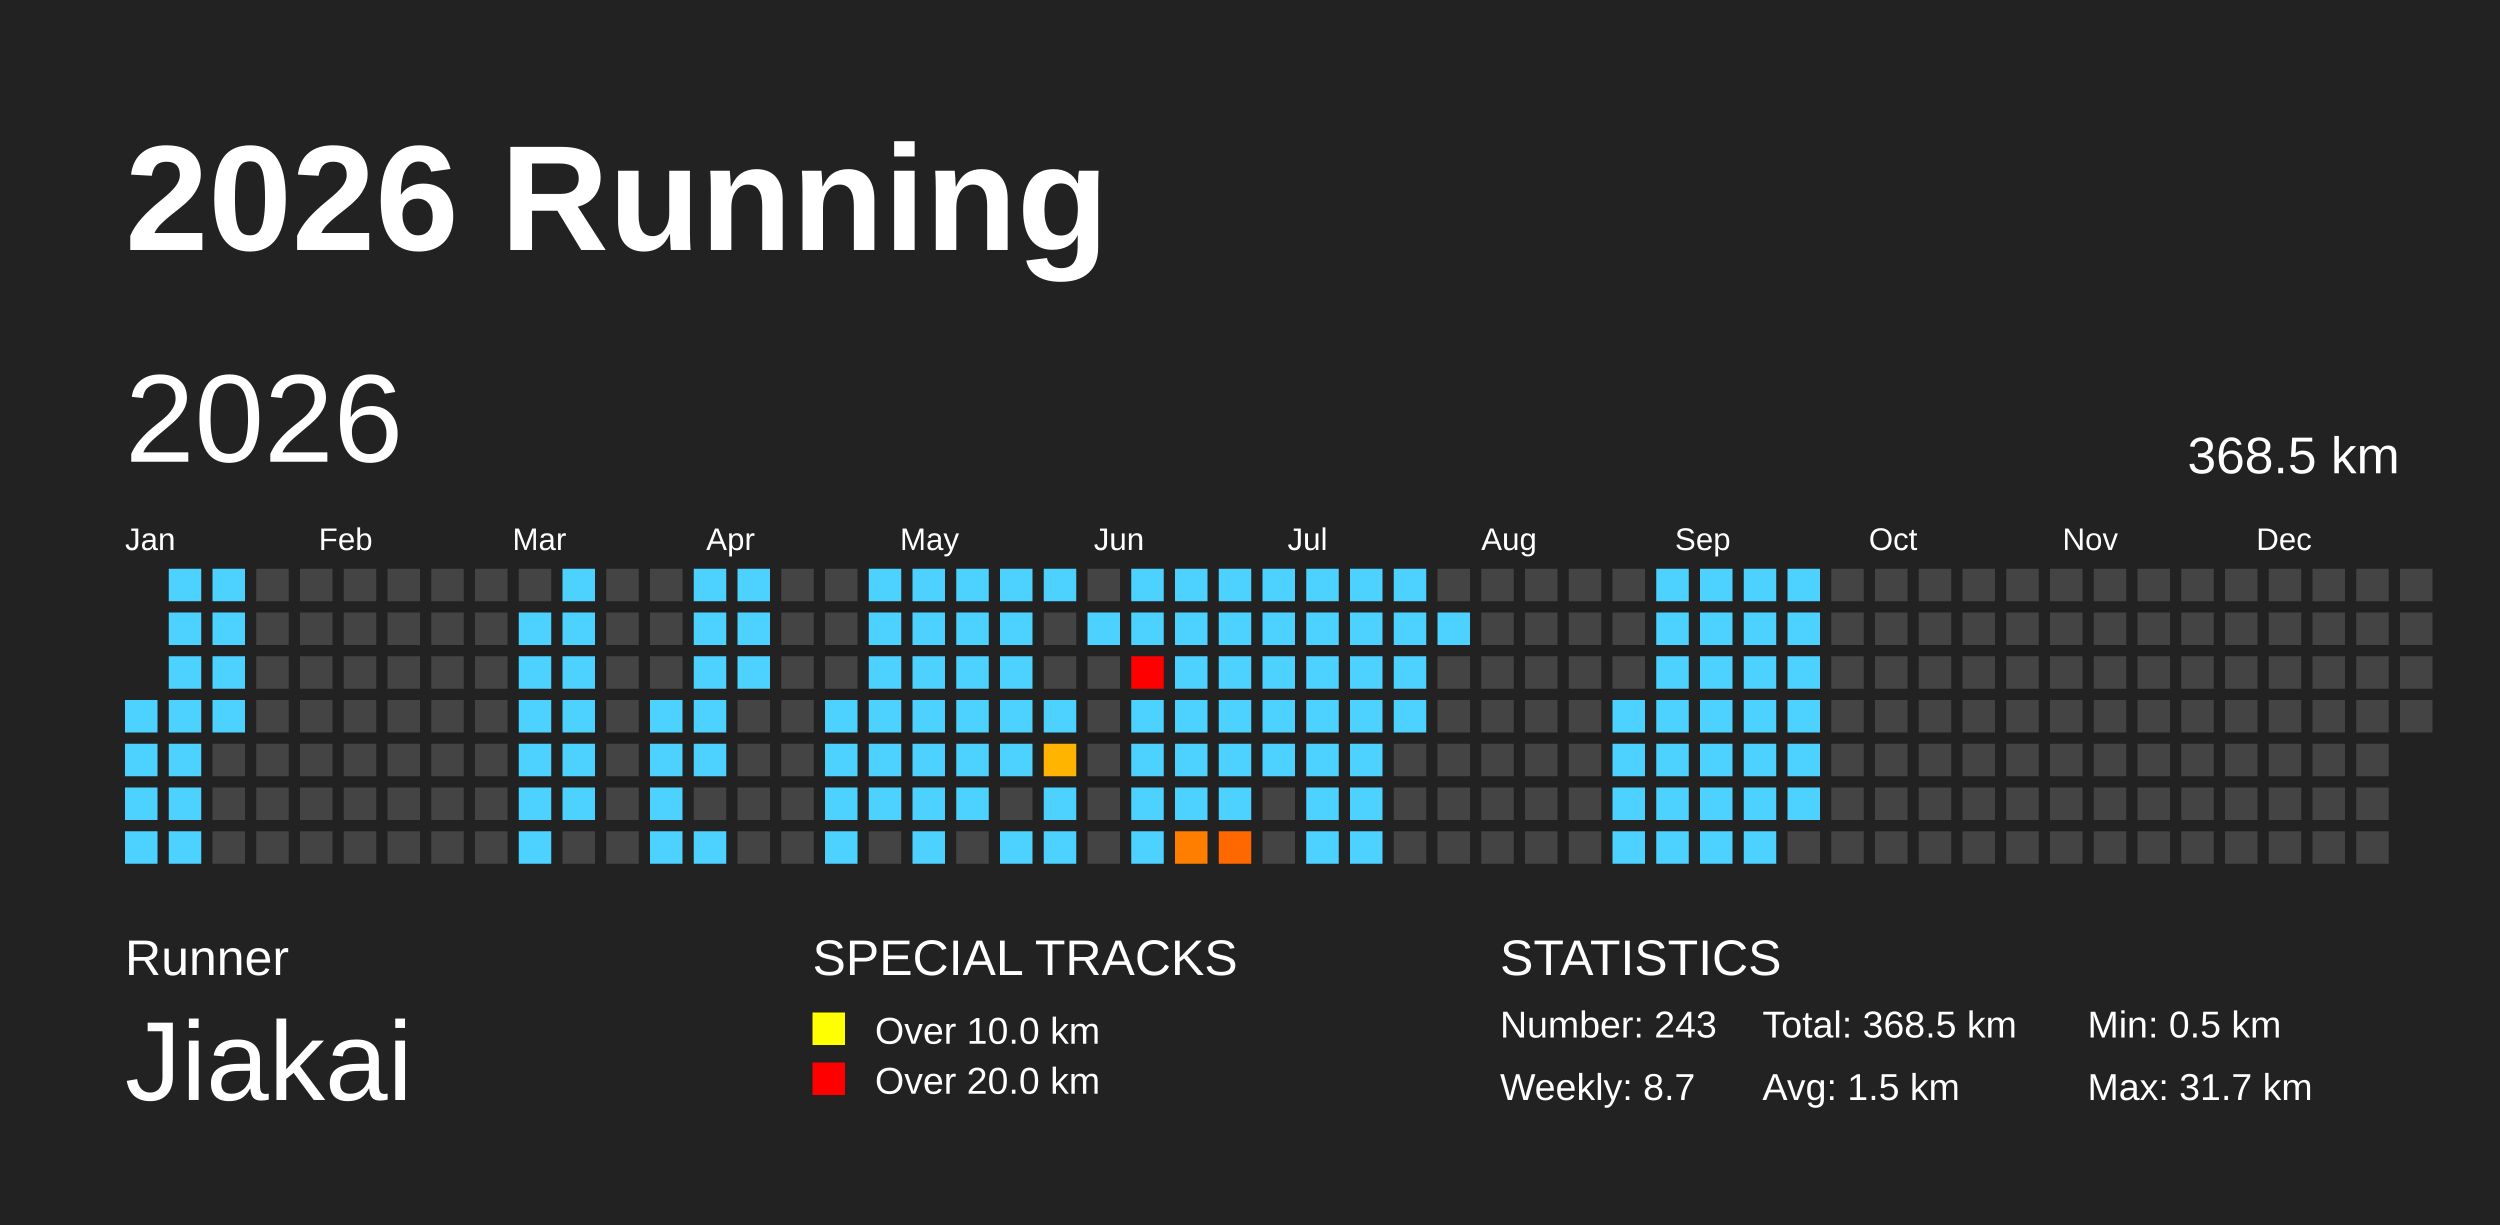
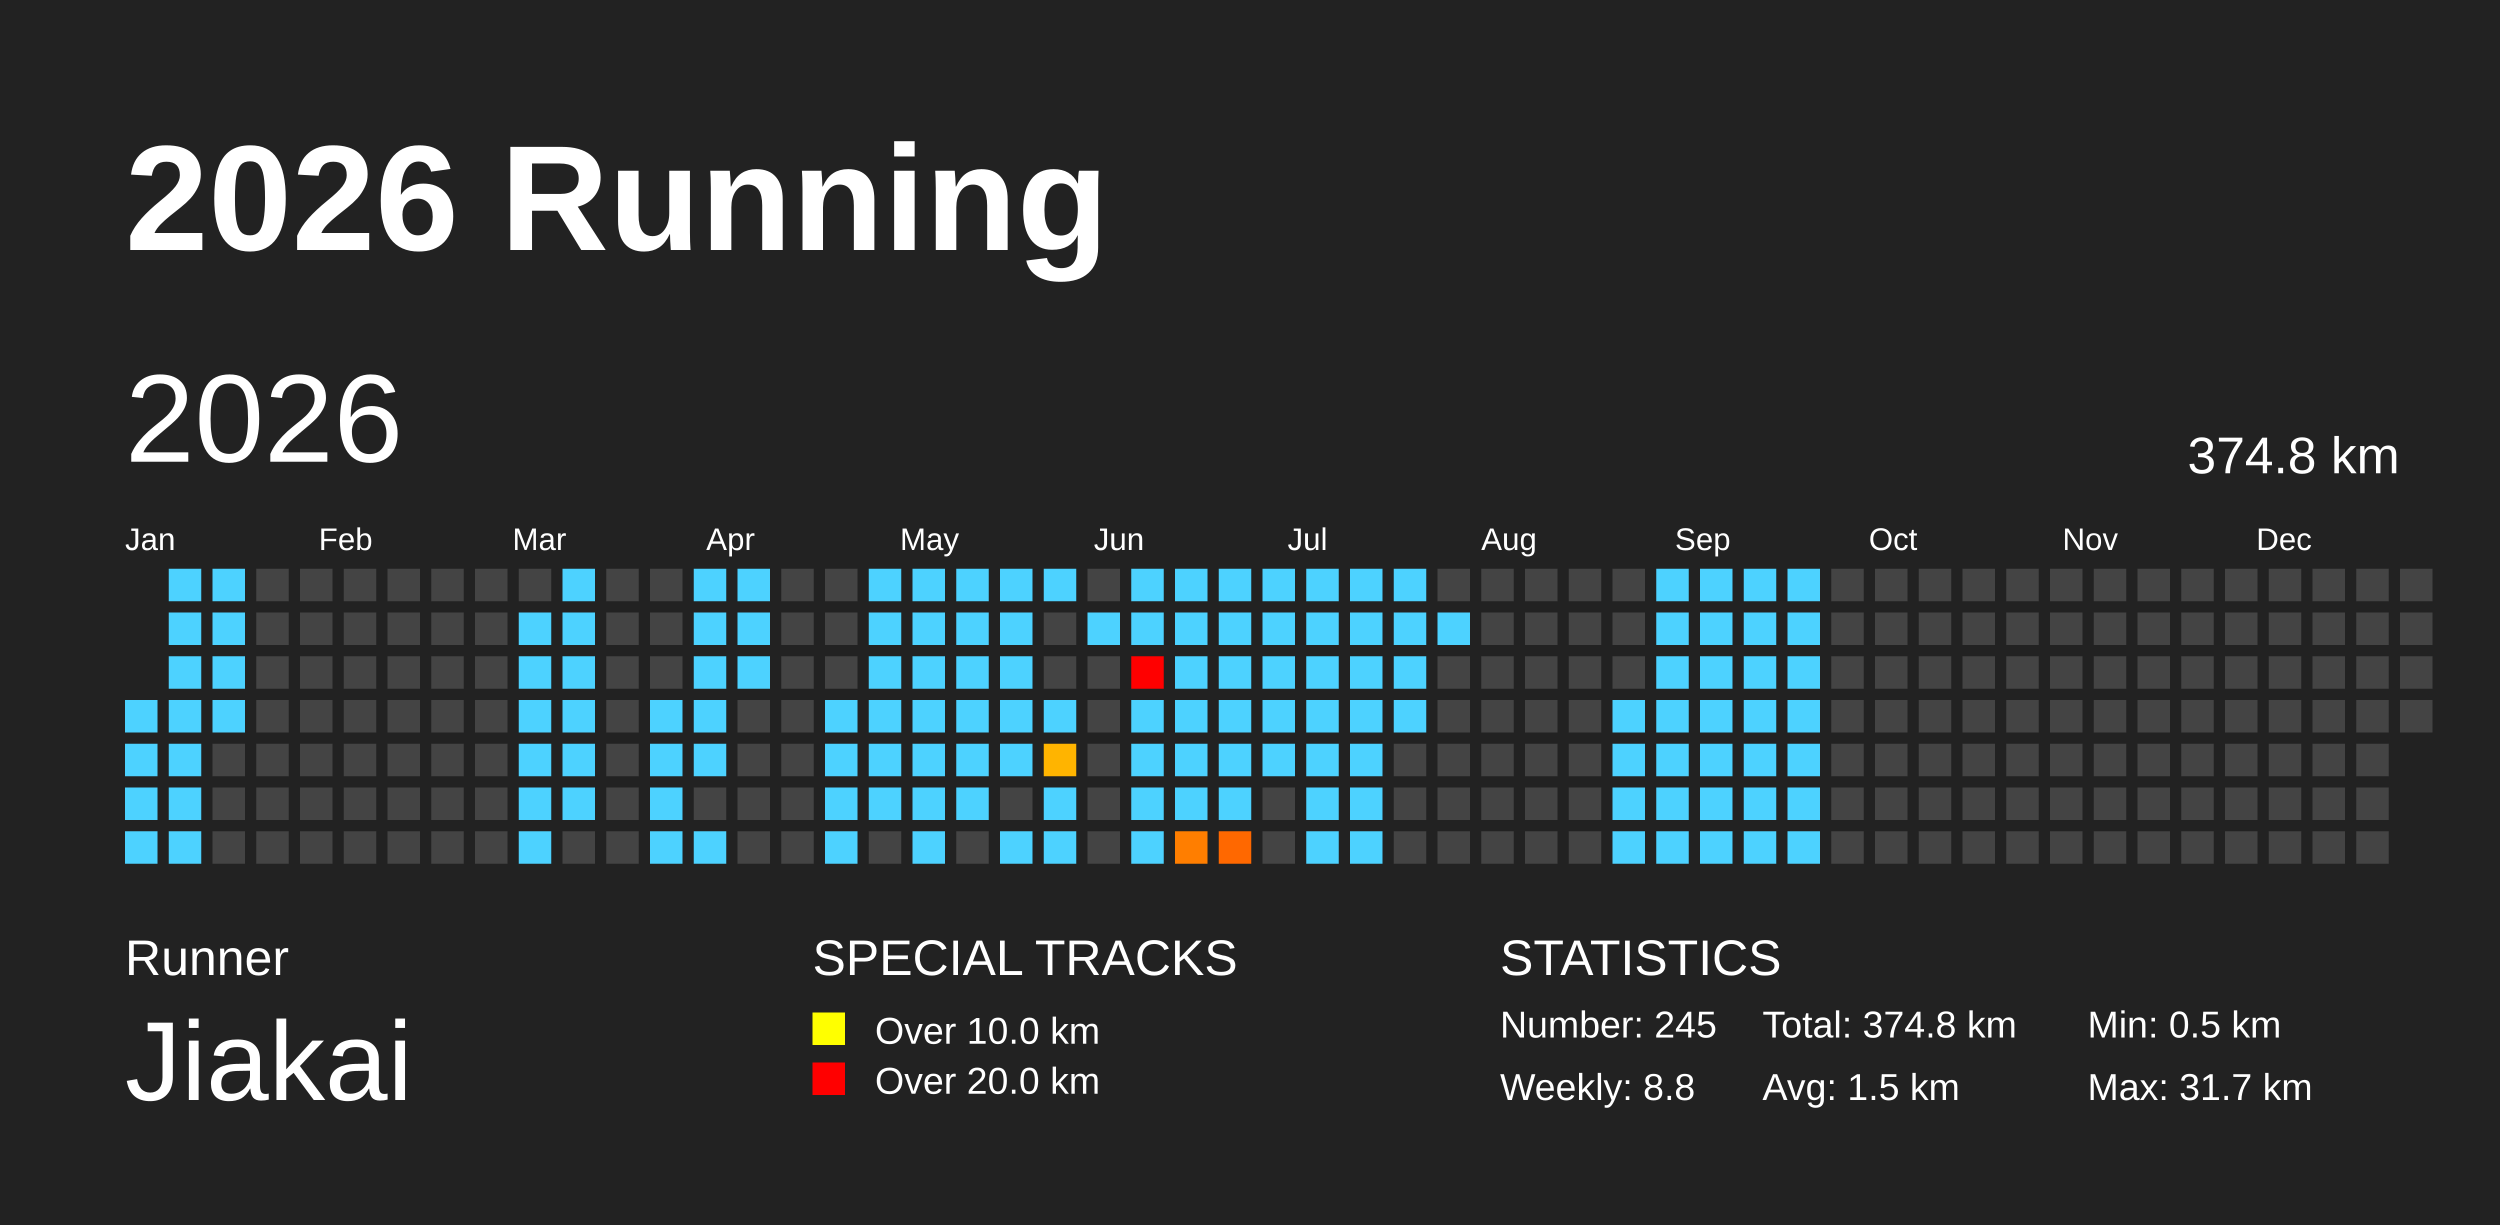
<svg xmlns="http://www.w3.org/2000/svg" baseProfile="full" height="98mm" version="1.1" viewBox="0,0,200,98" width="200mm">
  <defs>
    <pattern height="2" id="indoor-stripe" patternUnits="userSpaceOnUse" width="2">
      <line stroke="white" stroke-opacity="0.45" stroke-width="0.5" x1="0" x2="2" y1="2" y2="0" />
    </pattern>
  </defs>
  <rect fill="#222222" height="98" width="200" x="0" y="0" />
  <text fill="#FFFFFF" style="font-size:12px; font-family:Arial; font-weight:bold;" x="10" y="20">2026 Running</text>
  <text fill="#FFFFFF" style="font-size:4px; font-family:Arial" x="10" y="78">Runner</text>
  <text fill="#FFFFFF" style="font-size:9px; font-family:Arial" x="10" y="88">Jiakai</text>
  <text fill="#FFFFFF" style="font-size:4px; font-family:Arial" x="65" y="78">SPECIAL TRACKS</text>
  <rect fill="yellow" height="2.6" width="2.6" x="65" y="81" />
  <text fill="#FFFFFF" style="font-size:3px; font-family:Arial" x="70" y="83.5">Over 10.0 km</text>
  <rect fill="red" height="2.6" width="2.6" x="65" y="85" />
  <text fill="#FFFFFF" style="font-size:3px; font-family:Arial" x="70" y="87.5">Over 20.0 km</text>
  <text fill="#FFFFFF" style="font-size:4px; font-family:Arial" x="120" y="78">STATISTICS</text>
-   <text fill="#FFFFFF" style="font-size:3px; font-family:Arial" x="120" y="83">Number: 243</text>
-   <text fill="#FFFFFF" style="font-size:3px; font-family:Arial" x="120" y="88">Weekly: 8.7</text>
-   <text fill="#FFFFFF" style="font-size:3px; font-family:Arial" x="141" y="83">Total: 368.5 km</text>
+   <text fill="#FFFFFF" style="font-size:3px; font-family:Arial" x="120" y="83">Number: 245</text>
+   <text fill="#FFFFFF" style="font-size:3px; font-family:Arial" x="120" y="88">Weekly: 8.8</text>
+   <text fill="#FFFFFF" style="font-size:3px; font-family:Arial" x="141" y="83">Total: 374.8 km</text>
  <text fill="#FFFFFF" style="font-size:3px; font-family:Arial" x="141" y="88">Avg: 1.5 km</text>
  <text fill="#FFFFFF" style="font-size:3px; font-family:Arial" x="167" y="83">Min: 0.5 km</text>
  <text fill="#FFFFFF" style="font-size:3px; font-family:Arial" x="167" y="88">Max: 31.7 km</text>
  <text dominant-baseline="hanging" fill="#FFFFFF" style="font-size:10.0px; font-family:Arial;" x="10" y="30">2026</text>
-   <text dominant-baseline="hanging" fill="#FFFFFF" style="font-size:4.125px; font-family:Arial;" x="175" y="35">368.5 km</text>
+   <text dominant-baseline="hanging" fill="#FFFFFF" style="font-size:4.125px; font-family:Arial;" x="175" y="35">374.8 km</text>
  <text fill="#FFFFFF" style="font-size:2.5px; font-family:Arial" x="10.0" y="44">Jan</text>
  <text fill="#FFFFFF" style="font-size:2.5px; font-family:Arial" x="25.5" y="44">Feb</text>
  <text fill="#FFFFFF" style="font-size:2.5px; font-family:Arial" x="41.0" y="44">Mar</text>
  <text fill="#FFFFFF" style="font-size:2.5px; font-family:Arial" x="56.5" y="44">Apr</text>
  <text fill="#FFFFFF" style="font-size:2.5px; font-family:Arial" x="72.0" y="44">May</text>
  <text fill="#FFFFFF" style="font-size:2.5px; font-family:Arial" x="87.5" y="44">Jun</text>
  <text fill="#FFFFFF" style="font-size:2.5px; font-family:Arial" x="103.0" y="44">Jul</text>
  <text fill="#FFFFFF" style="font-size:2.5px; font-family:Arial" x="118.5" y="44">Aug</text>
  <text fill="#FFFFFF" style="font-size:2.5px; font-family:Arial" x="134.0" y="44">Sep</text>
  <text fill="#FFFFFF" style="font-size:2.5px; font-family:Arial" x="149.5" y="44">Oct</text>
  <text fill="#FFFFFF" style="font-size:2.5px; font-family:Arial" x="165.0" y="44">Nov</text>
  <text fill="#FFFFFF" style="font-size:2.5px; font-family:Arial" x="180.5" y="44">Dec</text>
  <rect fill="#4dd2ff" height="2.6" width="2.6" x="10.0" y="56.0" />
  <rect fill="#4dd2ff" height="2.6" width="2.6" x="10.0" y="59.5" />
  <rect fill="#4dd2ff" height="2.6" width="2.6" x="10.0" y="63.0" />
  <rect fill="#4dd2ff" height="2.6" width="2.6" x="10.0" y="66.5" />
  <rect fill="#4dd2ff" height="2.6" width="2.6" x="13.5" y="45.5" />
  <rect fill="#4dd2ff" height="2.6" width="2.6" x="13.5" y="49.0" />
  <rect fill="#4dd2ff" height="2.6" width="2.6" x="13.5" y="52.5" />
  <rect fill="#4dd2ff" height="2.6" width="2.6" x="13.5" y="56.0" />
  <rect fill="#4dd2ff" height="2.6" width="2.6" x="13.5" y="59.5" />
  <rect fill="#4dd2ff" height="2.6" width="2.6" x="13.5" y="63.0" />
  <rect fill="#4dd2ff" height="2.6" width="2.6" x="13.5" y="66.5" />
  <rect fill="#4dd2ff" height="2.6" width="2.6" x="17.0" y="45.5" />
  <rect fill="#4dd2ff" height="2.6" width="2.6" x="17.0" y="49.0" />
  <rect fill="#4dd2ff" height="2.6" width="2.6" x="17.0" y="52.5" />
  <rect fill="#4dd2ff" height="2.6" width="2.6" x="17.0" y="56.0" />
  <rect fill="#444444" height="2.6" width="2.6" x="17.0" y="59.5" />
  <rect fill="#444444" height="2.6" width="2.6" x="17.0" y="63.0" />
  <rect fill="#444444" height="2.6" width="2.6" x="17.0" y="66.5" />
  <rect fill="#444444" height="2.6" width="2.6" x="20.5" y="45.5" />
  <rect fill="#444444" height="2.6" width="2.6" x="20.5" y="49.0" />
  <rect fill="#444444" height="2.6" width="2.6" x="20.5" y="52.5" />
  <rect fill="#444444" height="2.6" width="2.6" x="20.5" y="56.0" />
  <rect fill="#444444" height="2.6" width="2.6" x="20.5" y="59.5" />
  <rect fill="#444444" height="2.6" width="2.6" x="20.5" y="63.0" />
  <rect fill="#444444" height="2.6" width="2.6" x="20.5" y="66.5" />
  <rect fill="#444444" height="2.6" width="2.6" x="24.0" y="45.5" />
  <rect fill="#444444" height="2.6" width="2.6" x="24.0" y="49.0" />
  <rect fill="#444444" height="2.6" width="2.6" x="24.0" y="52.5" />
  <rect fill="#444444" height="2.6" width="2.6" x="24.0" y="56.0" />
  <rect fill="#444444" height="2.6" width="2.6" x="24.0" y="59.5" />
  <rect fill="#444444" height="2.6" width="2.6" x="24.0" y="63.0" />
  <rect fill="#444444" height="2.6" width="2.6" x="24.0" y="66.5" />
  <rect fill="#444444" height="2.6" width="2.6" x="27.5" y="45.5" />
  <rect fill="#444444" height="2.6" width="2.6" x="27.5" y="49.0" />
  <rect fill="#444444" height="2.6" width="2.6" x="27.5" y="52.5" />
  <rect fill="#444444" height="2.6" width="2.6" x="27.5" y="56.0" />
  <rect fill="#444444" height="2.6" width="2.6" x="27.5" y="59.5" />
  <rect fill="#444444" height="2.6" width="2.6" x="27.5" y="63.0" />
  <rect fill="#444444" height="2.6" width="2.6" x="27.5" y="66.5" />
  <rect fill="#444444" height="2.6" width="2.6" x="31.0" y="45.5" />
  <rect fill="#444444" height="2.6" width="2.6" x="31.0" y="49.0" />
  <rect fill="#444444" height="2.6" width="2.6" x="31.0" y="52.5" />
  <rect fill="#444444" height="2.6" width="2.6" x="31.0" y="56.0" />
  <rect fill="#444444" height="2.6" width="2.6" x="31.0" y="59.5" />
  <rect fill="#444444" height="2.6" width="2.6" x="31.0" y="63.0" />
  <rect fill="#444444" height="2.6" width="2.6" x="31.0" y="66.5" />
  <rect fill="#444444" height="2.6" width="2.6" x="34.5" y="45.5" />
  <rect fill="#444444" height="2.6" width="2.6" x="34.5" y="49.0" />
  <rect fill="#444444" height="2.6" width="2.6" x="34.5" y="52.5" />
  <rect fill="#444444" height="2.6" width="2.6" x="34.5" y="56.0" />
  <rect fill="#444444" height="2.6" width="2.6" x="34.5" y="59.5" />
  <rect fill="#444444" height="2.6" width="2.6" x="34.5" y="63.0" />
  <rect fill="#444444" height="2.6" width="2.6" x="34.5" y="66.5" />
  <rect fill="#444444" height="2.6" width="2.6" x="38.0" y="45.5" />
  <rect fill="#444444" height="2.6" width="2.6" x="38.0" y="49.0" />
  <rect fill="#444444" height="2.6" width="2.6" x="38.0" y="52.5" />
  <rect fill="#444444" height="2.6" width="2.6" x="38.0" y="56.0" />
  <rect fill="#444444" height="2.6" width="2.6" x="38.0" y="59.5" />
  <rect fill="#444444" height="2.6" width="2.6" x="38.0" y="63.0" />
  <rect fill="#444444" height="2.6" width="2.6" x="38.0" y="66.5" />
  <rect fill="#444444" height="2.6" width="2.6" x="41.5" y="45.5" />
  <rect fill="#4dd2ff" height="2.6" width="2.6" x="41.5" y="49.0" />
  <rect fill="#4dd2ff" height="2.6" width="2.6" x="41.5" y="52.5" />
  <rect fill="#4dd2ff" height="2.6" width="2.6" x="41.5" y="56.0" />
  <rect fill="#4dd2ff" height="2.6" width="2.6" x="41.5" y="59.5" />
  <rect fill="#4dd2ff" height="2.6" width="2.6" x="41.5" y="63.0" />
  <rect fill="#4dd2ff" height="2.6" width="2.6" x="41.5" y="66.5" />
  <rect fill="#4dd2ff" height="2.6" width="2.6" x="45.0" y="45.5" />
  <rect fill="#4dd2ff" height="2.6" width="2.6" x="45.0" y="49.0" />
  <rect fill="#4dd2ff" height="2.6" width="2.6" x="45.0" y="52.5" />
  <rect fill="#4dd2ff" height="2.6" width="2.6" x="45.0" y="56.0" />
  <rect fill="#4dd2ff" height="2.6" width="2.6" x="45.0" y="59.5" />
  <rect fill="#4dd2ff" height="2.6" width="2.6" x="45.0" y="63.0" />
  <rect fill="#444444" height="2.6" width="2.6" x="45.0" y="66.5" />
  <rect fill="#444444" height="2.6" width="2.6" x="48.5" y="45.5" />
  <rect fill="#444444" height="2.6" width="2.6" x="48.5" y="49.0" />
  <rect fill="#444444" height="2.6" width="2.6" x="48.5" y="52.5" />
  <rect fill="#444444" height="2.6" width="2.6" x="48.5" y="56.0" />
  <rect fill="#444444" height="2.6" width="2.6" x="48.5" y="59.5" />
  <rect fill="#444444" height="2.6" width="2.6" x="48.5" y="63.0" />
  <rect fill="#444444" height="2.6" width="2.6" x="48.5" y="66.5" />
  <rect fill="#444444" height="2.6" width="2.6" x="52.0" y="45.5" />
  <rect fill="#444444" height="2.6" width="2.6" x="52.0" y="49.0" />
  <rect fill="#444444" height="2.6" width="2.6" x="52.0" y="52.5" />
  <rect fill="#4dd2ff" height="2.6" width="2.6" x="52.0" y="56.0" />
  <rect fill="#4dd2ff" height="2.6" width="2.6" x="52.0" y="59.5" />
  <rect fill="#4dd2ff" height="2.6" width="2.6" x="52.0" y="63.0" />
  <rect fill="#4dd2ff" height="2.6" width="2.6" x="52.0" y="66.5" />
  <rect fill="#4dd2ff" height="2.6" width="2.6" x="55.5" y="45.5" />
  <rect fill="#4dd2ff" height="2.6" width="2.6" x="55.5" y="49.0" />
  <rect fill="#4dd2ff" height="2.6" width="2.6" x="55.5" y="52.5" />
  <rect fill="#4dd2ff" height="2.6" width="2.6" x="55.5" y="56.0" />
  <rect fill="#4dd2ff" height="2.6" width="2.6" x="55.5" y="59.5" />
  <rect fill="#444444" height="2.6" width="2.6" x="55.5" y="63.0" />
  <rect fill="#4dd2ff" height="2.6" width="2.6" x="55.5" y="66.5" />
  <rect fill="#4dd2ff" height="2.6" width="2.6" x="59.0" y="45.5" />
  <rect fill="#4dd2ff" height="2.6" width="2.6" x="59.0" y="49.0" />
  <rect fill="#4dd2ff" height="2.6" width="2.6" x="59.0" y="52.5" />
  <rect fill="#444444" height="2.6" width="2.6" x="59.0" y="56.0" />
  <rect fill="#444444" height="2.6" width="2.6" x="59.0" y="59.5" />
  <rect fill="#444444" height="2.6" width="2.6" x="59.0" y="63.0" />
  <rect fill="#444444" height="2.6" width="2.6" x="59.0" y="66.5" />
  <rect fill="#444444" height="2.6" width="2.6" x="62.5" y="45.5" />
  <rect fill="#444444" height="2.6" width="2.6" x="62.5" y="49.0" />
  <rect fill="#444444" height="2.6" width="2.6" x="62.5" y="52.5" />
  <rect fill="#444444" height="2.6" width="2.6" x="62.5" y="56.0" />
  <rect fill="#444444" height="2.6" width="2.6" x="62.5" y="59.5" />
  <rect fill="#444444" height="2.6" width="2.6" x="62.5" y="63.0" />
  <rect fill="#444444" height="2.6" width="2.6" x="62.5" y="66.5" />
  <rect fill="#444444" height="2.6" width="2.6" x="66.0" y="45.5" />
  <rect fill="#444444" height="2.6" width="2.6" x="66.0" y="49.0" />
  <rect fill="#444444" height="2.6" width="2.6" x="66.0" y="52.5" />
  <rect fill="#4dd2ff" height="2.6" width="2.6" x="66.0" y="56.0" />
  <rect fill="#4dd2ff" height="2.6" width="2.6" x="66.0" y="59.5" />
  <rect fill="#4dd2ff" height="2.6" width="2.6" x="66.0" y="63.0" />
  <rect fill="#4dd2ff" height="2.6" width="2.6" x="66.0" y="66.5" />
  <rect fill="#4dd2ff" height="2.6" width="2.6" x="69.5" y="45.5" />
  <rect fill="#4dd2ff" height="2.6" width="2.6" x="69.5" y="49.0" />
  <rect fill="#4dd2ff" height="2.6" width="2.6" x="69.5" y="52.5" />
  <rect fill="#4dd2ff" height="2.6" width="2.6" x="69.5" y="56.0" />
  <rect fill="#4dd2ff" height="2.6" width="2.6" x="69.5" y="59.5" />
  <rect fill="#4dd2ff" height="2.6" width="2.6" x="69.5" y="63.0" />
  <rect fill="#444444" height="2.6" width="2.6" x="69.5" y="66.5" />
  <rect fill="#4dd2ff" height="2.6" width="2.6" x="73.0" y="45.5" />
  <rect fill="#4dd2ff" height="2.6" width="2.6" x="73.0" y="49.0" />
  <rect fill="#4dd2ff" height="2.6" width="2.6" x="73.0" y="52.5" />
  <rect fill="#4dd2ff" height="2.6" width="2.6" x="73.0" y="56.0" />
  <rect fill="#4dd2ff" height="2.6" width="2.6" x="73.0" y="59.5" />
  <rect fill="#4dd2ff" height="2.6" width="2.6" x="73.0" y="63.0" />
  <rect fill="#4dd2ff" height="2.6" width="2.6" x="73.0" y="66.5" />
  <rect fill="#4dd2ff" height="2.6" width="2.6" x="76.5" y="45.5" />
  <rect fill="#4dd2ff" height="2.6" width="2.6" x="76.5" y="49.0" />
  <rect fill="#4dd2ff" height="2.6" width="2.6" x="76.5" y="52.5" />
  <rect fill="#4dd2ff" height="2.6" width="2.6" x="76.5" y="56.0" />
  <rect fill="#4dd2ff" height="2.6" width="2.6" x="76.5" y="59.5" />
  <rect fill="#4dd2ff" height="2.6" width="2.6" x="76.5" y="63.0" />
  <rect fill="#444444" height="2.6" width="2.6" x="76.5" y="66.5" />
  <rect fill="#4dd2ff" height="2.6" width="2.6" x="80.0" y="45.5" />
  <rect fill="#4dd2ff" height="2.6" width="2.6" x="80.0" y="49.0" />
  <rect fill="#4dd2ff" height="2.6" width="2.6" x="80.0" y="52.5" />
  <rect fill="#4dd2ff" height="2.6" width="2.6" x="80.0" y="56.0" />
  <rect fill="#4dd2ff" height="2.6" width="2.6" x="80.0" y="59.5" />
  <rect fill="#444444" height="2.6" width="2.6" x="80.0" y="63.0" />
  <rect fill="#4dd2ff" height="2.6" width="2.6" x="80.0" y="66.5" />
  <rect fill="#4dd2ff" height="2.6" width="2.6" x="83.5" y="45.5" />
  <rect fill="#444444" height="2.6" width="2.6" x="83.5" y="49.0" />
  <rect fill="#444444" height="2.6" width="2.6" x="83.5" y="52.5" />
  <rect fill="#4dd2ff" height="2.6" width="2.6" x="83.5" y="56.0" />
  <rect fill="#ffb400" height="2.6" width="2.6" x="83.5" y="59.5" />
  <rect fill="#4dd2ff" height="2.6" width="2.6" x="83.5" y="63.0" />
  <rect fill="#4dd2ff" height="2.6" width="2.6" x="83.5" y="66.5" />
  <rect fill="#444444" height="2.6" width="2.6" x="87.0" y="45.5" />
  <rect fill="#4dd2ff" height="2.6" width="2.6" x="87.0" y="49.0" />
  <rect fill="#444444" height="2.6" width="2.6" x="87.0" y="52.5" />
  <rect fill="#444444" height="2.6" width="2.6" x="87.0" y="56.0" />
  <rect fill="#444444" height="2.6" width="2.6" x="87.0" y="59.5" />
  <rect fill="#444444" height="2.6" width="2.6" x="87.0" y="63.0" />
  <rect fill="#444444" height="2.6" width="2.6" x="87.0" y="66.5" />
  <rect fill="#4dd2ff" height="2.6" width="2.6" x="90.5" y="45.5" />
  <rect fill="#4dd2ff" height="2.6" width="2.6" x="90.5" y="49.0" />
  <rect fill="red" height="2.6" width="2.6" x="90.5" y="52.5" />
  <rect fill="#4dd2ff" height="2.6" width="2.6" x="90.5" y="56.0" />
  <rect fill="#4dd2ff" height="2.6" width="2.6" x="90.5" y="59.5" />
  <rect fill="#4dd2ff" height="2.6" width="2.6" x="90.5" y="63.0" />
  <rect fill="#4dd2ff" height="2.6" width="2.6" x="90.5" y="66.5" />
  <rect fill="#4dd2ff" height="2.6" width="2.6" x="94.0" y="45.5" />
  <rect fill="#4dd2ff" height="2.6" width="2.6" x="94.0" y="49.0" />
  <rect fill="#4dd2ff" height="2.6" width="2.6" x="94.0" y="52.5" />
  <rect fill="#4dd2ff" height="2.6" width="2.6" x="94.0" y="56.0" />
  <rect fill="#4dd2ff" height="2.6" width="2.6" x="94.0" y="59.5" />
  <rect fill="#4dd2ff" height="2.6" width="2.6" x="94.0" y="63.0" />
  <rect fill="#ff7e00" height="2.6" width="2.6" x="94.0" y="66.5" />
  <rect fill="#4dd2ff" height="2.6" width="2.6" x="97.5" y="45.5" />
  <rect fill="#4dd2ff" height="2.6" width="2.6" x="97.5" y="49.0" />
  <rect fill="#4dd2ff" height="2.6" width="2.6" x="97.5" y="52.5" />
  <rect fill="#4dd2ff" height="2.6" width="2.6" x="97.5" y="56.0" />
  <rect fill="#4dd2ff" height="2.6" width="2.6" x="97.5" y="59.5" />
  <rect fill="#4dd2ff" height="2.6" width="2.6" x="97.5" y="63.0" />
  <rect fill="#ff6800" height="2.6" width="2.6" x="97.5" y="66.5" />
  <rect fill="#4dd2ff" height="2.6" width="2.6" x="101.0" y="45.5" />
  <rect fill="#4dd2ff" height="2.6" width="2.6" x="101.0" y="49.0" />
  <rect fill="#4dd2ff" height="2.6" width="2.6" x="101.0" y="52.5" />
  <rect fill="#4dd2ff" height="2.6" width="2.6" x="101.0" y="56.0" />
  <rect fill="#4dd2ff" height="2.6" width="2.6" x="101.0" y="59.5" />
  <rect fill="#444444" height="2.6" width="2.6" x="101.0" y="63.0" />
  <rect fill="#444444" height="2.6" width="2.6" x="101.0" y="66.5" />
  <rect fill="#4dd2ff" height="2.6" width="2.6" x="104.5" y="45.5" />
  <rect fill="#4dd2ff" height="2.6" width="2.6" x="104.5" y="49.0" />
  <rect fill="#4dd2ff" height="2.6" width="2.6" x="104.5" y="52.5" />
  <rect fill="#4dd2ff" height="2.6" width="2.6" x="104.5" y="56.0" />
  <rect fill="#4dd2ff" height="2.6" width="2.6" x="104.5" y="59.5" />
  <rect fill="#4dd2ff" height="2.6" width="2.6" x="104.5" y="63.0" />
  <rect fill="#4dd2ff" height="2.6" width="2.6" x="104.5" y="66.5" />
  <rect fill="#4dd2ff" height="2.6" width="2.6" x="108.0" y="45.5" />
  <rect fill="#4dd2ff" height="2.6" width="2.6" x="108.0" y="49.0" />
  <rect fill="#4dd2ff" height="2.6" width="2.6" x="108.0" y="52.5" />
  <rect fill="#4dd2ff" height="2.6" width="2.6" x="108.0" y="56.0" />
  <rect fill="#4dd2ff" height="2.6" width="2.6" x="108.0" y="59.5" />
  <rect fill="#4dd2ff" height="2.6" width="2.6" x="108.0" y="63.0" />
  <rect fill="#4dd2ff" height="2.6" width="2.6" x="108.0" y="66.5" />
  <rect fill="#4dd2ff" height="2.6" width="2.6" x="111.5" y="45.5" />
  <rect fill="#4dd2ff" height="2.6" width="2.6" x="111.5" y="49.0" />
  <rect fill="#4dd2ff" height="2.6" width="2.6" x="111.5" y="52.5" />
  <rect fill="#4dd2ff" height="2.6" width="2.6" x="111.5" y="56.0" />
  <rect fill="#444444" height="2.6" width="2.6" x="111.5" y="59.5" />
  <rect fill="#444444" height="2.6" width="2.6" x="111.5" y="63.0" />
  <rect fill="#444444" height="2.6" width="2.6" x="111.5" y="66.5" />
  <rect fill="#444444" height="2.6" width="2.6" x="115.0" y="45.5" />
  <rect fill="#4dd2ff" height="2.6" width="2.6" x="115.0" y="49.0" />
  <rect fill="#444444" height="2.6" width="2.6" x="115.0" y="52.5" />
  <rect fill="#444444" height="2.6" width="2.6" x="115.0" y="56.0" />
  <rect fill="#444444" height="2.6" width="2.6" x="115.0" y="59.5" />
  <rect fill="#444444" height="2.6" width="2.6" x="115.0" y="63.0" />
  <rect fill="#444444" height="2.6" width="2.6" x="115.0" y="66.5" />
  <rect fill="#444444" height="2.6" width="2.6" x="118.5" y="45.5" />
  <rect fill="#444444" height="2.6" width="2.6" x="118.5" y="49.0" />
  <rect fill="#444444" height="2.6" width="2.6" x="118.5" y="52.5" />
  <rect fill="#444444" height="2.6" width="2.6" x="118.5" y="56.0" />
  <rect fill="#444444" height="2.6" width="2.6" x="118.5" y="59.5" />
  <rect fill="#444444" height="2.6" width="2.6" x="118.5" y="63.0" />
  <rect fill="#444444" height="2.6" width="2.6" x="118.5" y="66.5" />
  <rect fill="#444444" height="2.6" width="2.6" x="122.0" y="45.5" />
  <rect fill="#444444" height="2.6" width="2.6" x="122.0" y="49.0" />
  <rect fill="#444444" height="2.6" width="2.6" x="122.0" y="52.5" />
  <rect fill="#444444" height="2.6" width="2.6" x="122.0" y="56.0" />
  <rect fill="#444444" height="2.6" width="2.6" x="122.0" y="59.5" />
  <rect fill="#444444" height="2.6" width="2.6" x="122.0" y="63.0" />
  <rect fill="#444444" height="2.6" width="2.6" x="122.0" y="66.5" />
  <rect fill="#444444" height="2.6" width="2.6" x="125.5" y="45.5" />
  <rect fill="#444444" height="2.6" width="2.6" x="125.5" y="49.0" />
  <rect fill="#444444" height="2.6" width="2.6" x="125.5" y="52.5" />
  <rect fill="#444444" height="2.6" width="2.6" x="125.5" y="56.0" />
  <rect fill="#444444" height="2.6" width="2.6" x="125.5" y="59.5" />
  <rect fill="#444444" height="2.6" width="2.6" x="125.5" y="63.0" />
  <rect fill="#444444" height="2.6" width="2.6" x="125.5" y="66.5" />
  <rect fill="#444444" height="2.6" width="2.6" x="129.0" y="45.5" />
  <rect fill="#444444" height="2.6" width="2.6" x="129.0" y="49.0" />
  <rect fill="#444444" height="2.6" width="2.6" x="129.0" y="52.5" />
  <rect fill="#4dd2ff" height="2.6" width="2.6" x="129.0" y="56.0" />
  <rect fill="#4dd2ff" height="2.6" width="2.6" x="129.0" y="59.5" />
  <rect fill="#4dd2ff" height="2.6" width="2.6" x="129.0" y="63.0" />
  <rect fill="#4dd2ff" height="2.6" width="2.6" x="129.0" y="66.5" />
  <rect fill="#4dd2ff" height="2.6" width="2.6" x="132.5" y="45.5" />
  <rect fill="#4dd2ff" height="2.6" width="2.6" x="132.5" y="49.0" />
  <rect fill="#4dd2ff" height="2.6" width="2.6" x="132.5" y="52.5" />
  <rect fill="#4dd2ff" height="2.6" width="2.6" x="132.5" y="56.0" />
  <rect fill="#4dd2ff" height="2.6" width="2.6" x="132.5" y="59.5" />
  <rect fill="#4dd2ff" height="2.6" width="2.6" x="132.5" y="63.0" />
  <rect fill="#4dd2ff" height="2.6" width="2.6" x="132.5" y="66.5" />
  <rect fill="#4dd2ff" height="2.6" width="2.6" x="136.0" y="45.5" />
  <rect fill="#4dd2ff" height="2.6" width="2.6" x="136.0" y="49.0" />
  <rect fill="#4dd2ff" height="2.6" width="2.6" x="136.0" y="52.5" />
  <rect fill="#4dd2ff" height="2.6" width="2.6" x="136.0" y="56.0" />
  <rect fill="#4dd2ff" height="2.6" width="2.6" x="136.0" y="59.5" />
  <rect fill="#4dd2ff" height="2.6" width="2.6" x="136.0" y="63.0" />
  <rect fill="#4dd2ff" height="2.6" width="2.6" x="136.0" y="66.5" />
  <rect fill="#4dd2ff" height="2.6" width="2.6" x="139.5" y="45.5" />
  <rect fill="#4dd2ff" height="2.6" width="2.6" x="139.5" y="49.0" />
  <rect fill="#4dd2ff" height="2.6" width="2.6" x="139.5" y="52.5" />
  <rect fill="#4dd2ff" height="2.6" width="2.6" x="139.5" y="56.0" />
  <rect fill="#4dd2ff" height="2.6" width="2.6" x="139.5" y="59.5" />
  <rect fill="#4dd2ff" height="2.6" width="2.6" x="139.5" y="63.0" />
  <rect fill="#4dd2ff" height="2.6" width="2.6" x="139.5" y="66.5" />
  <rect fill="#4dd2ff" height="2.6" width="2.6" x="143.0" y="45.5" />
  <rect fill="#4dd2ff" height="2.6" width="2.6" x="143.0" y="49.0" />
  <rect fill="#4dd2ff" height="2.6" width="2.6" x="143.0" y="52.5" />
  <rect fill="#4dd2ff" height="2.6" width="2.6" x="143.0" y="56.0" />
  <rect fill="#4dd2ff" height="2.6" width="2.6" x="143.0" y="59.5" />
  <rect fill="#4dd2ff" height="2.6" width="2.6" x="143.0" y="63.0" />
-   <rect fill="#444444" height="2.6" width="2.6" x="143.0" y="66.5" />
+   <rect fill="#4dd2ff" height="2.6" width="2.6" x="143.0" y="66.5" />
  <rect fill="#444444" height="2.6" width="2.6" x="146.5" y="45.5" />
  <rect fill="#444444" height="2.6" width="2.6" x="146.5" y="49.0" />
  <rect fill="#444444" height="2.6" width="2.6" x="146.5" y="52.5" />
  <rect fill="#444444" height="2.6" width="2.6" x="146.5" y="56.0" />
  <rect fill="#444444" height="2.6" width="2.6" x="146.5" y="59.5" />
  <rect fill="#444444" height="2.6" width="2.6" x="146.5" y="63.0" />
  <rect fill="#444444" height="2.6" width="2.6" x="146.5" y="66.5" />
  <rect fill="#444444" height="2.6" width="2.6" x="150.0" y="45.5" />
  <rect fill="#444444" height="2.6" width="2.6" x="150.0" y="49.0" />
  <rect fill="#444444" height="2.6" width="2.6" x="150.0" y="52.5" />
  <rect fill="#444444" height="2.6" width="2.6" x="150.0" y="56.0" />
  <rect fill="#444444" height="2.6" width="2.6" x="150.0" y="59.5" />
  <rect fill="#444444" height="2.6" width="2.6" x="150.0" y="63.0" />
  <rect fill="#444444" height="2.6" width="2.6" x="150.0" y="66.5" />
  <rect fill="#444444" height="2.6" width="2.6" x="153.5" y="45.5" />
  <rect fill="#444444" height="2.6" width="2.6" x="153.5" y="49.0" />
  <rect fill="#444444" height="2.6" width="2.6" x="153.5" y="52.5" />
  <rect fill="#444444" height="2.6" width="2.6" x="153.5" y="56.0" />
  <rect fill="#444444" height="2.6" width="2.6" x="153.5" y="59.5" />
  <rect fill="#444444" height="2.6" width="2.6" x="153.5" y="63.0" />
  <rect fill="#444444" height="2.6" width="2.6" x="153.5" y="66.5" />
  <rect fill="#444444" height="2.6" width="2.6" x="157.0" y="45.5" />
  <rect fill="#444444" height="2.6" width="2.6" x="157.0" y="49.0" />
  <rect fill="#444444" height="2.6" width="2.6" x="157.0" y="52.5" />
  <rect fill="#444444" height="2.6" width="2.6" x="157.0" y="56.0" />
  <rect fill="#444444" height="2.6" width="2.6" x="157.0" y="59.5" />
  <rect fill="#444444" height="2.6" width="2.6" x="157.0" y="63.0" />
  <rect fill="#444444" height="2.6" width="2.6" x="157.0" y="66.5" />
  <rect fill="#444444" height="2.6" width="2.6" x="160.5" y="45.5" />
  <rect fill="#444444" height="2.6" width="2.6" x="160.5" y="49.0" />
  <rect fill="#444444" height="2.6" width="2.6" x="160.5" y="52.5" />
  <rect fill="#444444" height="2.6" width="2.6" x="160.5" y="56.0" />
  <rect fill="#444444" height="2.6" width="2.6" x="160.5" y="59.5" />
  <rect fill="#444444" height="2.6" width="2.6" x="160.5" y="63.0" />
  <rect fill="#444444" height="2.6" width="2.6" x="160.5" y="66.5" />
  <rect fill="#444444" height="2.6" width="2.6" x="164.0" y="45.5" />
  <rect fill="#444444" height="2.6" width="2.6" x="164.0" y="49.0" />
  <rect fill="#444444" height="2.6" width="2.6" x="164.0" y="52.5" />
  <rect fill="#444444" height="2.6" width="2.6" x="164.0" y="56.0" />
  <rect fill="#444444" height="2.6" width="2.6" x="164.0" y="59.5" />
  <rect fill="#444444" height="2.6" width="2.6" x="164.0" y="63.0" />
  <rect fill="#444444" height="2.6" width="2.6" x="164.0" y="66.5" />
  <rect fill="#444444" height="2.6" width="2.6" x="167.5" y="45.5" />
  <rect fill="#444444" height="2.6" width="2.6" x="167.5" y="49.0" />
  <rect fill="#444444" height="2.6" width="2.6" x="167.5" y="52.5" />
  <rect fill="#444444" height="2.6" width="2.6" x="167.5" y="56.0" />
  <rect fill="#444444" height="2.6" width="2.6" x="167.5" y="59.5" />
  <rect fill="#444444" height="2.6" width="2.6" x="167.5" y="63.0" />
  <rect fill="#444444" height="2.6" width="2.6" x="167.5" y="66.5" />
  <rect fill="#444444" height="2.6" width="2.6" x="171.0" y="45.5" />
  <rect fill="#444444" height="2.6" width="2.6" x="171.0" y="49.0" />
  <rect fill="#444444" height="2.6" width="2.6" x="171.0" y="52.5" />
  <rect fill="#444444" height="2.6" width="2.6" x="171.0" y="56.0" />
  <rect fill="#444444" height="2.6" width="2.6" x="171.0" y="59.5" />
  <rect fill="#444444" height="2.6" width="2.6" x="171.0" y="63.0" />
  <rect fill="#444444" height="2.6" width="2.6" x="171.0" y="66.5" />
  <rect fill="#444444" height="2.6" width="2.6" x="174.5" y="45.5" />
  <rect fill="#444444" height="2.6" width="2.6" x="174.5" y="49.0" />
  <rect fill="#444444" height="2.6" width="2.6" x="174.5" y="52.5" />
  <rect fill="#444444" height="2.6" width="2.6" x="174.5" y="56.0" />
  <rect fill="#444444" height="2.6" width="2.6" x="174.5" y="59.5" />
  <rect fill="#444444" height="2.6" width="2.6" x="174.5" y="63.0" />
  <rect fill="#444444" height="2.6" width="2.6" x="174.5" y="66.5" />
  <rect fill="#444444" height="2.6" width="2.6" x="178.0" y="45.5" />
  <rect fill="#444444" height="2.6" width="2.6" x="178.0" y="49.0" />
  <rect fill="#444444" height="2.6" width="2.6" x="178.0" y="52.5" />
  <rect fill="#444444" height="2.6" width="2.6" x="178.0" y="56.0" />
  <rect fill="#444444" height="2.6" width="2.6" x="178.0" y="59.5" />
  <rect fill="#444444" height="2.6" width="2.6" x="178.0" y="63.0" />
  <rect fill="#444444" height="2.6" width="2.6" x="178.0" y="66.5" />
  <rect fill="#444444" height="2.6" width="2.6" x="181.5" y="45.5" />
  <rect fill="#444444" height="2.6" width="2.6" x="181.5" y="49.0" />
  <rect fill="#444444" height="2.6" width="2.6" x="181.5" y="52.5" />
  <rect fill="#444444" height="2.6" width="2.6" x="181.5" y="56.0" />
  <rect fill="#444444" height="2.6" width="2.6" x="181.5" y="59.5" />
  <rect fill="#444444" height="2.6" width="2.6" x="181.5" y="63.0" />
  <rect fill="#444444" height="2.6" width="2.6" x="181.5" y="66.5" />
  <rect fill="#444444" height="2.6" width="2.6" x="185.0" y="45.5" />
  <rect fill="#444444" height="2.6" width="2.6" x="185.0" y="49.0" />
  <rect fill="#444444" height="2.6" width="2.6" x="185.0" y="52.5" />
  <rect fill="#444444" height="2.6" width="2.6" x="185.0" y="56.0" />
  <rect fill="#444444" height="2.6" width="2.6" x="185.0" y="59.5" />
  <rect fill="#444444" height="2.6" width="2.6" x="185.0" y="63.0" />
  <rect fill="#444444" height="2.6" width="2.6" x="185.0" y="66.5" />
  <rect fill="#444444" height="2.6" width="2.6" x="188.5" y="45.5" />
  <rect fill="#444444" height="2.6" width="2.6" x="188.5" y="49.0" />
  <rect fill="#444444" height="2.6" width="2.6" x="188.5" y="52.5" />
  <rect fill="#444444" height="2.6" width="2.6" x="188.5" y="56.0" />
  <rect fill="#444444" height="2.6" width="2.6" x="188.5" y="59.5" />
  <rect fill="#444444" height="2.6" width="2.6" x="188.5" y="63.0" />
  <rect fill="#444444" height="2.6" width="2.6" x="188.5" y="66.5" />
  <rect fill="#444444" height="2.6" width="2.6" x="192.0" y="45.5" />
  <rect fill="#444444" height="2.6" width="2.6" x="192.0" y="49.0" />
  <rect fill="#444444" height="2.6" width="2.6" x="192.0" y="52.5" />
  <rect fill="#444444" height="2.6" width="2.6" x="192.0" y="56.0" />
</svg>
